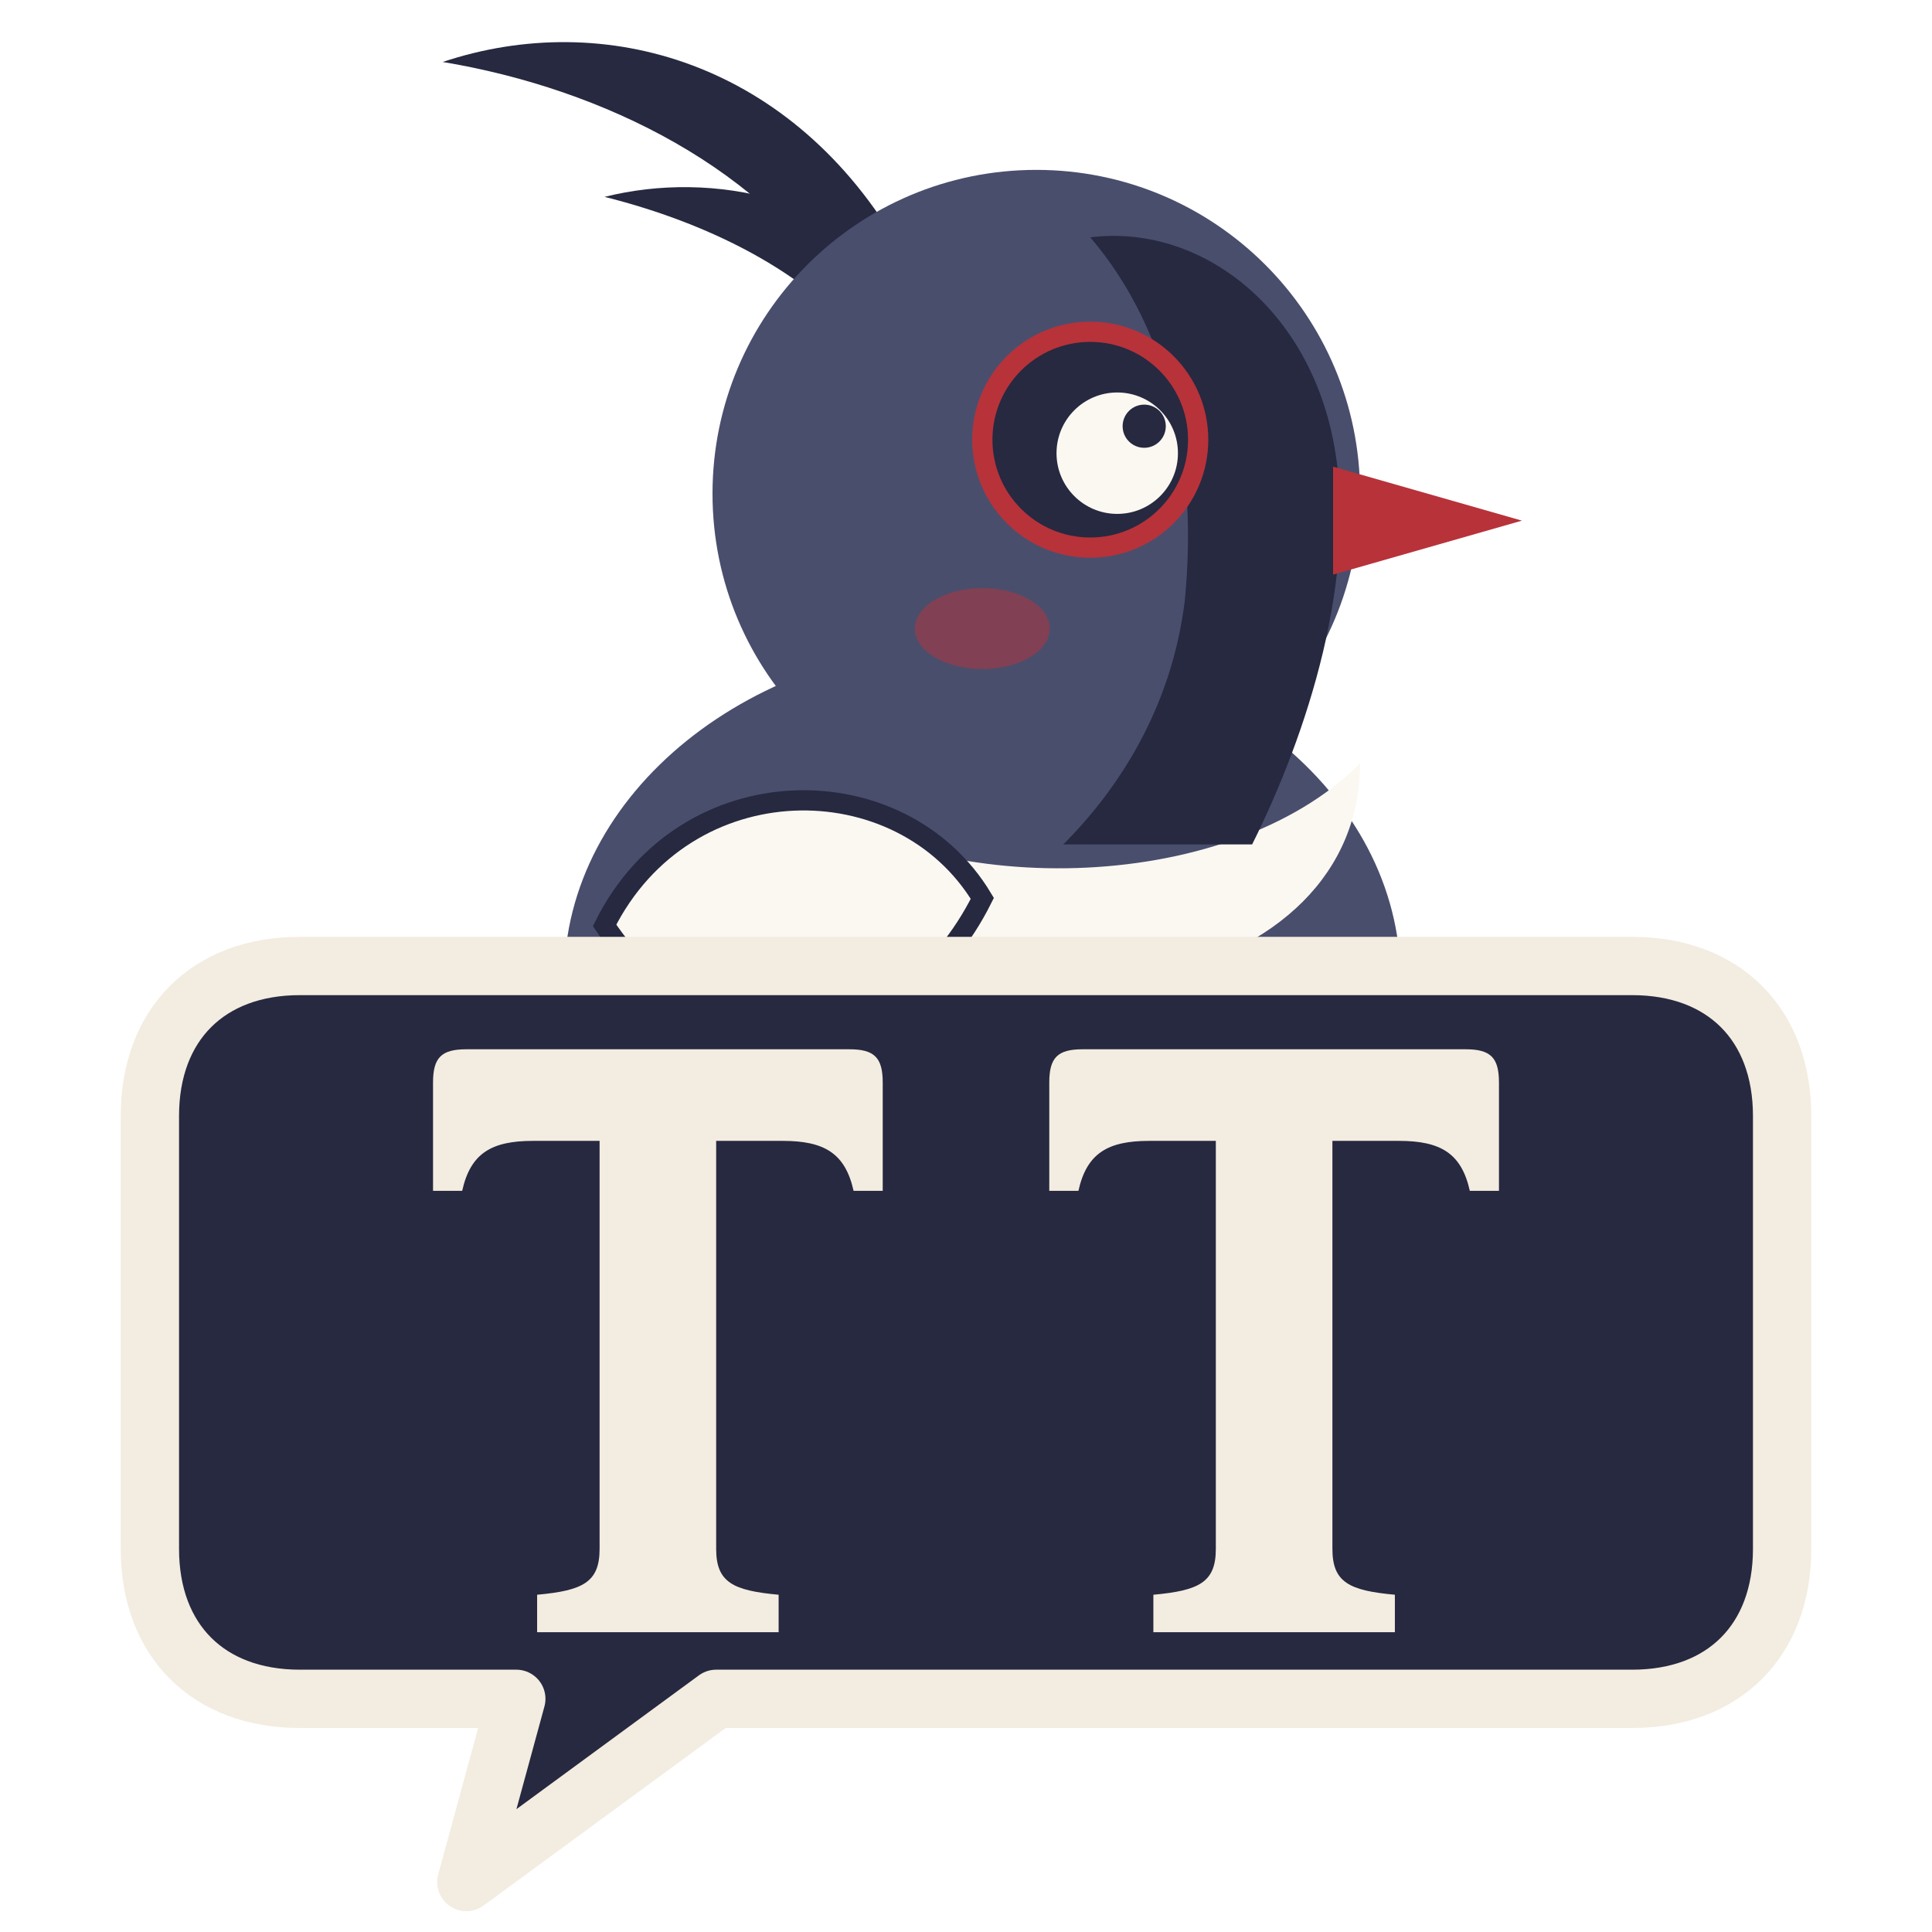
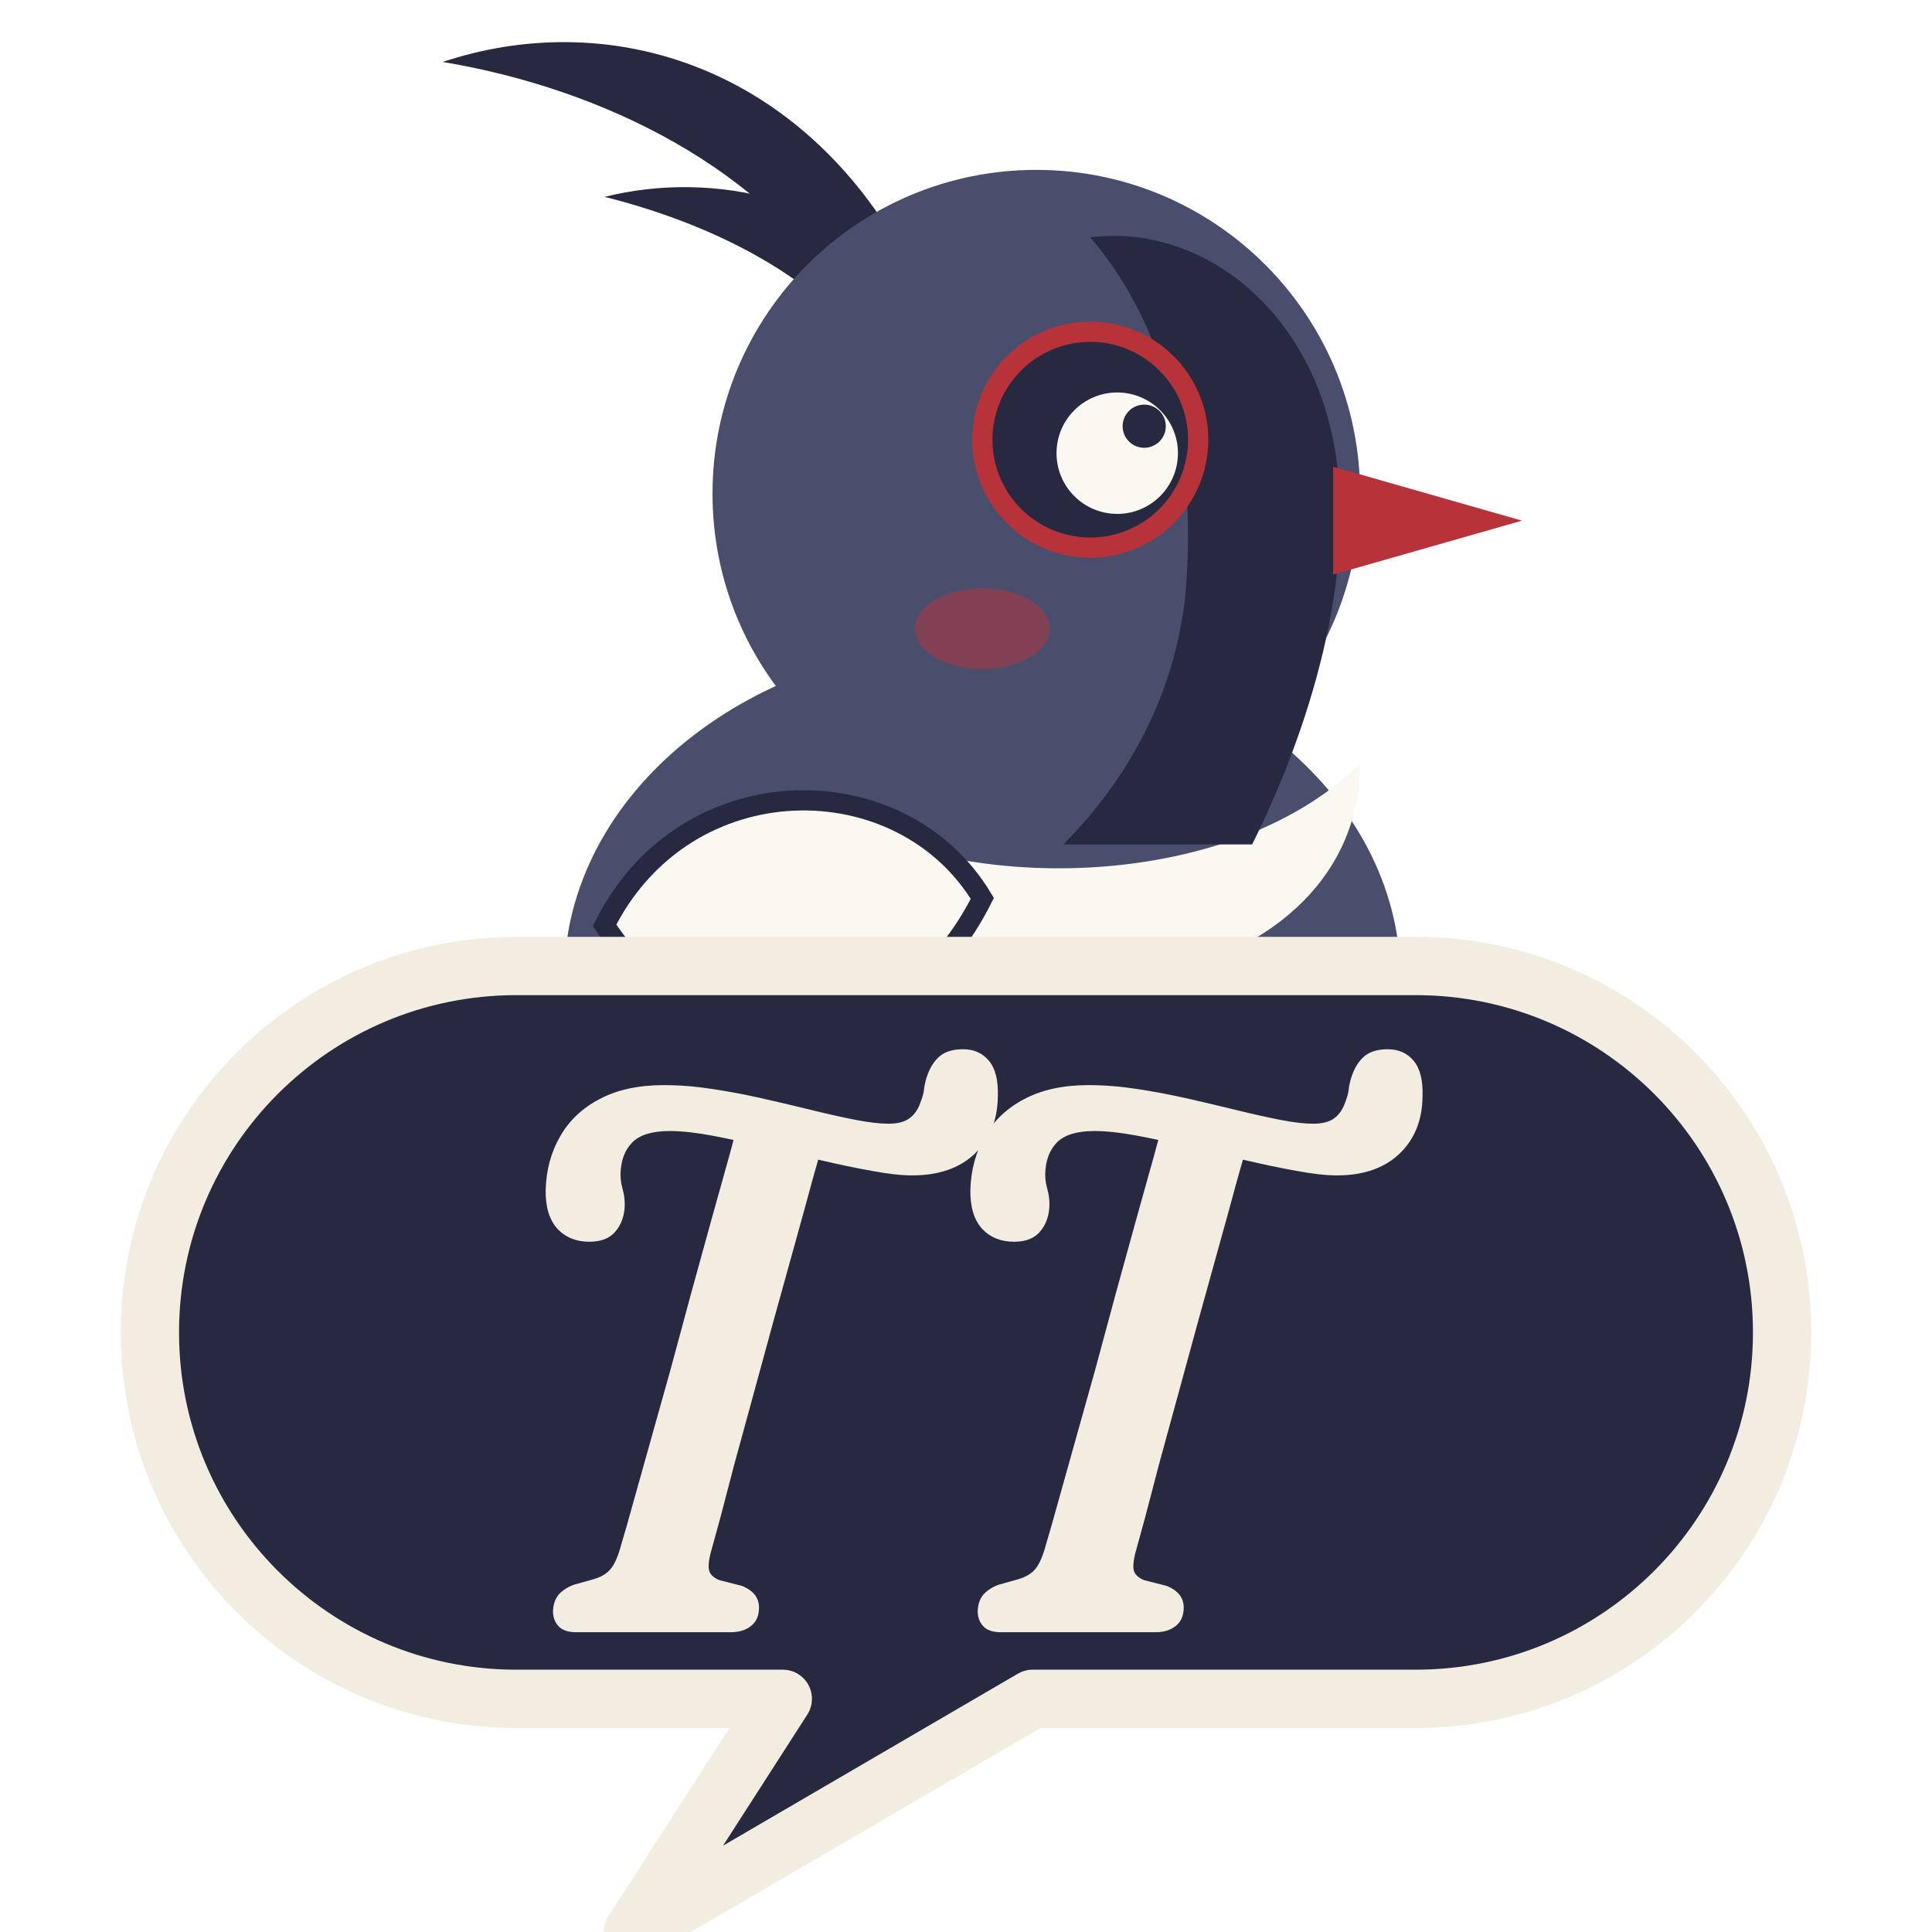
<svg xmlns="http://www.w3.org/2000/svg" viewBox="4 22 232 232">
  <g transform="translate(28 10) scale(1.62)">
    <ellipse fill="#4A4E6D" cx="58" cy="80" rx="31" ry="25" />
    <ellipse fill="#262940" cx="64" cy="88" rx="20" ry="15" />
    <path fill="#FBF8F2" d="M44 66 C54 74 76 74 86 64 C86 72 80 78 70 80 C58 81 48 76 44 66 Z" />
    <path fill="#FBF8F2" stroke="#262940" stroke-width="1.5" d="M30 76 C36 64 52 64 58 74 C52 86 38 88 30 76 Z" />
    <path fill="#262940" d="M52 26 C44 12 30 8 18 12 C30 14 42 20 48 30 Z" />
    <path fill="#262940" d="M54 30 C48 22 38 20 30 22 C38 24 46 28 50 34 Z" />
    <circle fill="#4A4E6D" cx="62" cy="44" r="24" />
    <path fill="#262940" d="M84 40 C82 30 74 24 66 25 C72 32 74 42 73 52 C72 60 68 66 64 70 L78 70 C82 62 86 50 84 40 Z" />
    <path fill="#B8323A" d="M84 42 L98 46 L84 50 Z" />
    <ellipse fill="#B8323A" fill-opacity=".5" cx="58" cy="54" rx="5" ry="3" />
    <circle fill="#262940" stroke="#B8323A" stroke-width="1.5" cx="66" cy="40" r="8" />
    <circle fill="#FBF8F2" cx="68" cy="41" r="4.5" />
    <circle fill="#262940" cx="70" cy="39" r="1.6" />
  </g>
-   <path fill="#262940" stroke="#F3ECE0" stroke-width="7" stroke-linejoin="round" d="M40 138 H200 C211 138 218 145 218 156 V208 C218 219 211 226 200 226 H90 L60 248 L66 226 H40 C29 226 22 219 22 208 V156 C22 145 29 138 40 138 Z" />
-   <path fill="#F3ECE0" transform="translate(56 148)" d="M0 4 C0 1 1 0 4 0 H50 C53 0 54 1 54 4 V17 H50.5 C49.5 12.5 47 11 42 11 H34 V60 C34 64 36 65 41.5 65.5 V70 H12.5 V65.5 C18 65 20 64 20 60 V11 H12 C7 11 4.5 12.5 3.5 17 H0 Z" />
-   <path fill="#F3ECE0" transform="translate(130 148)" d="M0 4 C0 1 1 0 4 0 H50 C53 0 54 1 54 4 V17 H50.5 C49.5 12.5 47 11 42 11 H34 V60 C34 64 36 65 41.5 65.5 V70 H12.5 V65.5 C18 65 20 64 20 60 V11 H12 C7 11 4.5 12.5 3.5 17 H0 Z" />
+   <path fill="#262940" stroke="#F3ECE0" stroke-width="7" stroke-linejoin="round" d="M66 138 H174 A44 44 0 0 1 174 226 H128 L80 254 L98 226 H66 A44 44 0 0 1 66 138 Z" />
+   <path fill="#F3ECE0" transform="translate(61 218) scale(0.04633 -0.04633)" d="M490 1418Q551 1418 616 1408Q682 1398 748 1383Q814 1368 875 1353Q936 1338 987 1328Q1038 1318 1073 1318Q1108 1318 1127 1332Q1146 1346 1155 1372Q1162 1390 1164 1402Q1165 1414 1168 1426Q1178 1466 1200 1488Q1222 1511 1266 1511Q1308 1511 1333 1481Q1358 1451 1356 1389Q1355 1296 1296 1240Q1237 1184 1134 1184Q1091 1184 1028 1196Q966 1207 894 1224Q823 1242 751 1258Q679 1275 616 1287Q552 1299 506 1299Q437 1299 408 1269Q379 1239 378 1187Q378 1175 380 1163Q383 1151 386 1138Q389 1124 389 1107Q388 1067 366 1040Q344 1012 297 1012Q246 1012 214 1046Q183 1081 184 1146Q186 1224 222 1286Q257 1347 324 1382Q392 1418 490 1418ZM611 203Q603 169 609 156Q615 143 634 135L693 120Q737 102 737 64Q737 32 716 16Q696 0 664 0H263Q231 0 217 16Q203 31 203 55Q204 81 218 98Q233 114 257 123L307 137Q339 146 354 166Q369 185 381 231Q392 267 411 336Q430 404 455 493Q480 582 508 682Q535 782 562 882Q590 983 615 1074Q640 1164 660 1235Q679 1306 690 1346L913 1304Q898 1251 876 1174Q855 1096 829 1003Q803 910 776 812Q749 713 723 618Q697 522 674 439Q652 356 636 294Q619 233 611 203Z" />
+   <path fill="#F3ECE0" transform="translate(112 218) scale(0.04633 -0.04633)" d="M490 1418Q551 1418 616 1408Q682 1398 748 1383Q814 1368 875 1353Q936 1338 987 1328Q1038 1318 1073 1318Q1108 1318 1127 1332Q1146 1346 1155 1372Q1162 1390 1164 1402Q1165 1414 1168 1426Q1178 1466 1200 1488Q1222 1511 1266 1511Q1308 1511 1333 1481Q1358 1451 1356 1389Q1355 1296 1296 1240Q1237 1184 1134 1184Q1091 1184 1028 1196Q966 1207 894 1224Q823 1242 751 1258Q679 1275 616 1287Q552 1299 506 1299Q437 1299 408 1269Q379 1239 378 1187Q378 1175 380 1163Q383 1151 386 1138Q389 1124 389 1107Q388 1067 366 1040Q344 1012 297 1012Q246 1012 214 1046Q183 1081 184 1146Q186 1224 222 1286Q257 1347 324 1382Q392 1418 490 1418ZM611 203Q603 169 609 156Q615 143 634 135L693 120Q737 102 737 64Q737 32 716 16Q696 0 664 0H263Q231 0 217 16Q203 31 203 55Q204 81 218 98Q233 114 257 123L307 137Q339 146 354 166Q369 185 381 231Q392 267 411 336Q430 404 455 493Q480 582 508 682Q535 782 562 882Q590 983 615 1074Q640 1164 660 1235Q679 1306 690 1346L913 1304Q898 1251 876 1174Q855 1096 829 1003Q803 910 776 812Q749 713 723 618Q697 522 674 439Q652 356 636 294Q619 233 611 203Z" />
</svg>
